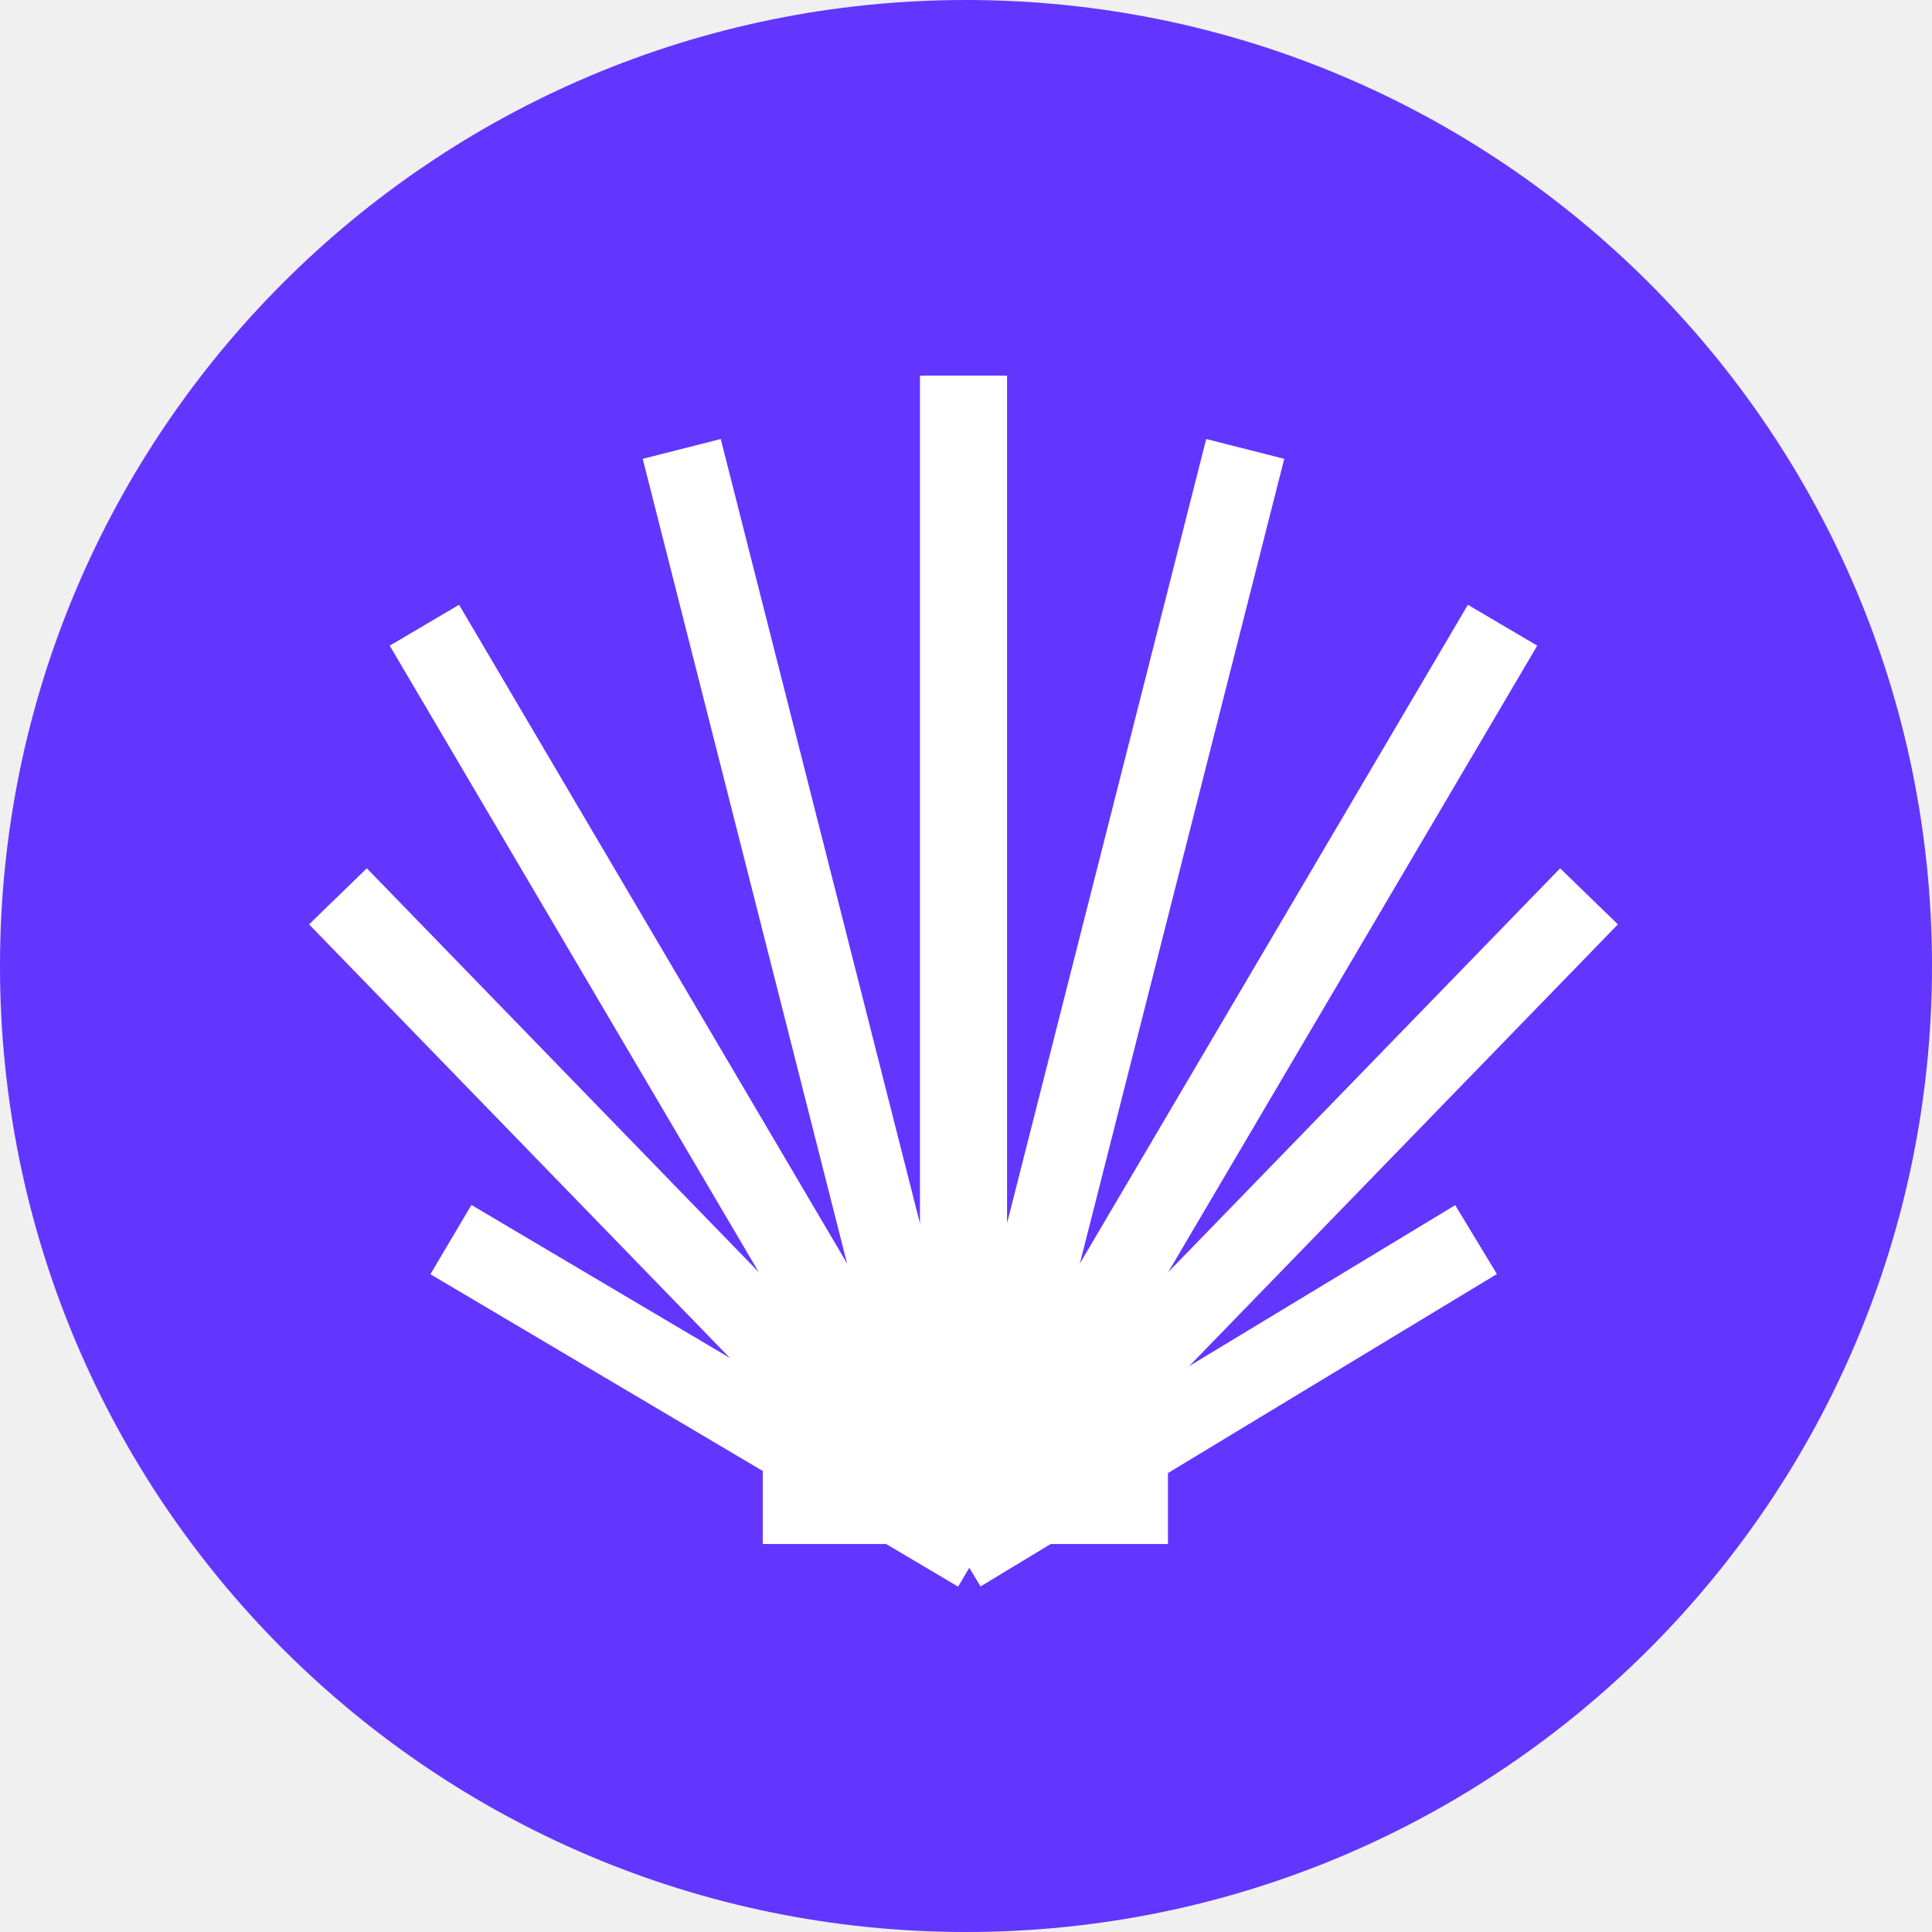
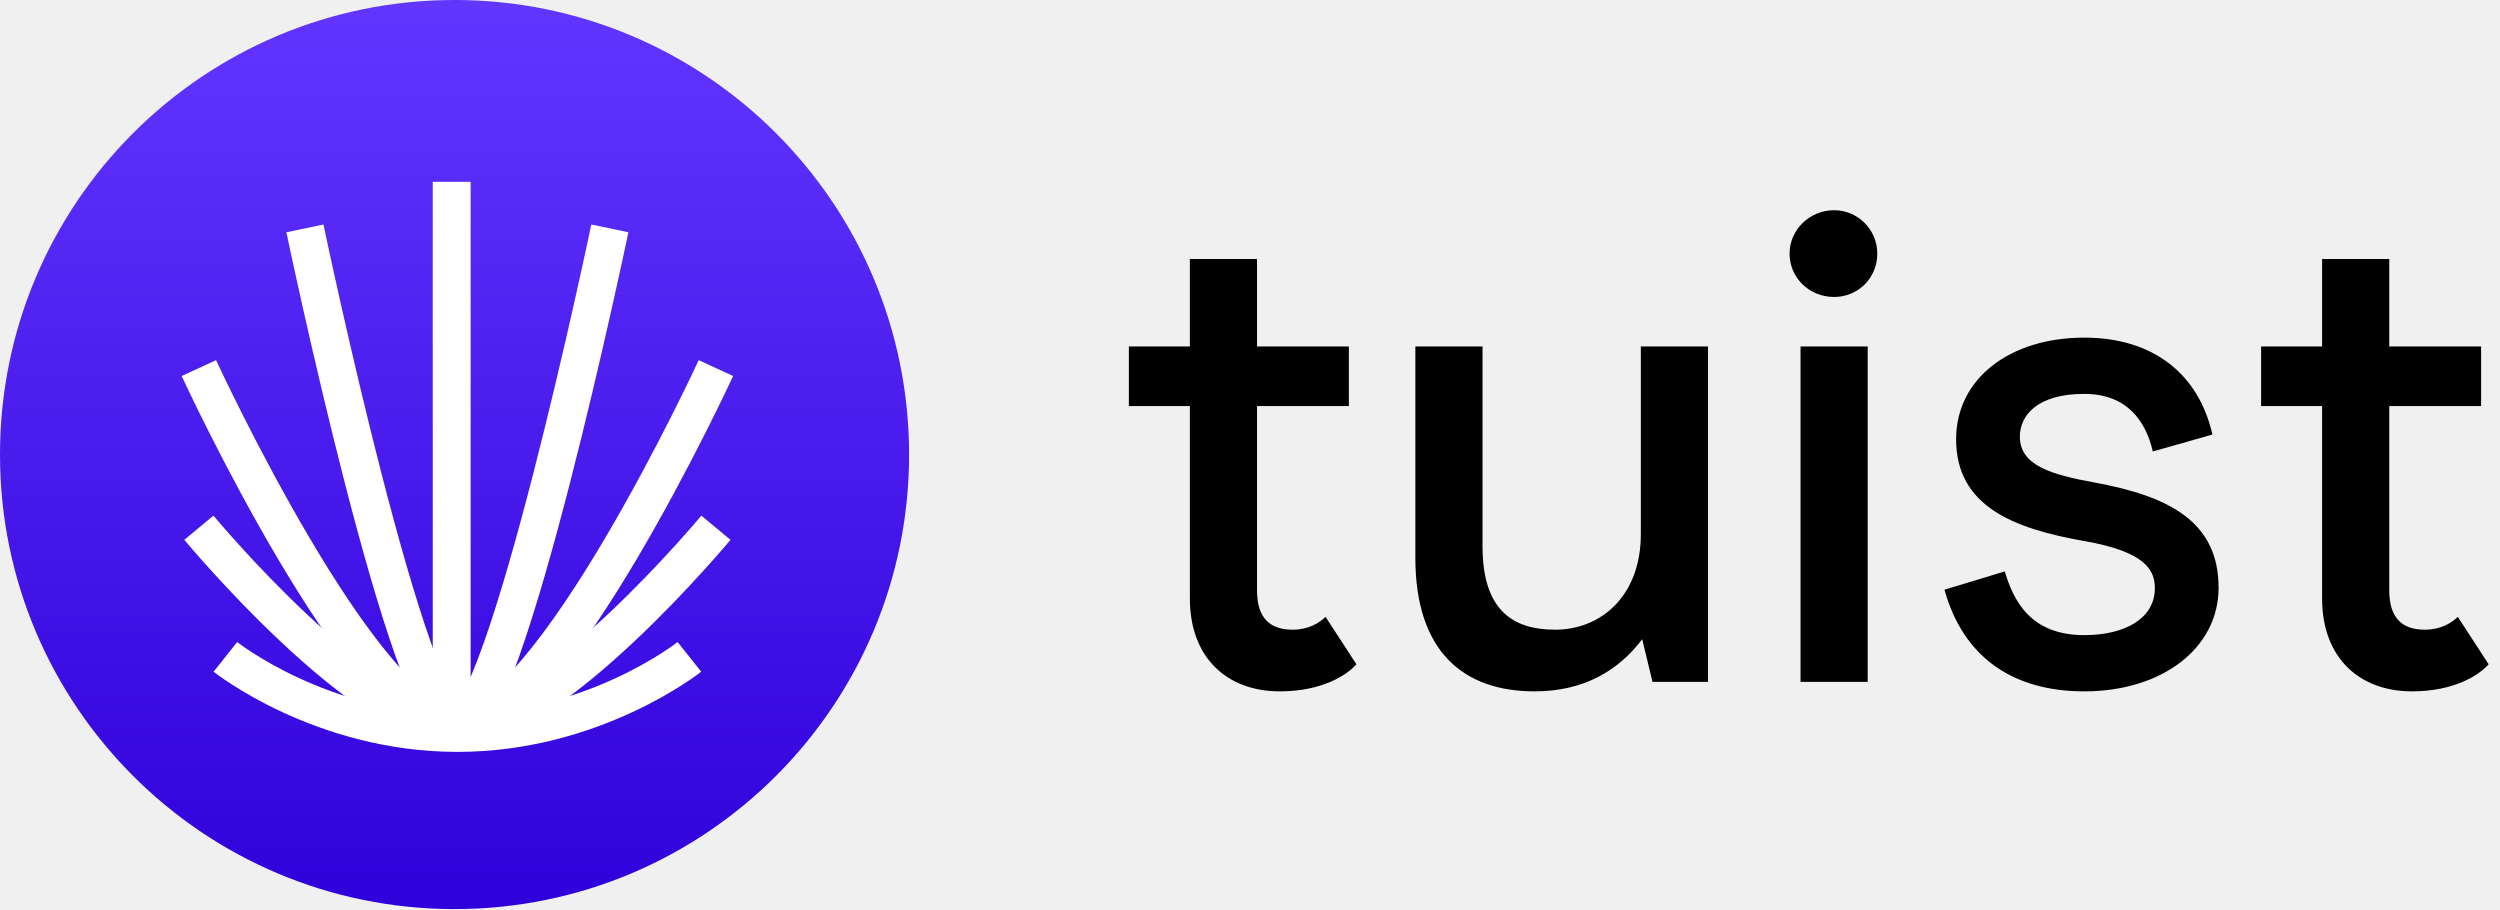
- <svg xmlns="http://www.w3.org/2000/svg" width="36" height="36" viewBox="0 0 36 36" fill="none">
-   <circle cx="18" cy="18" r="18" fill="#6236FF" />
-   <path d="M18.015 28.447V7" stroke="white" stroke-width="1.5" />
-   <path d="M18.074 28.559L23.203 8.365" stroke="white" stroke-width="1.5" />
-   <path d="M18.004 28.617L27.998 11.65" stroke="white" stroke-width="1.5" />
-   <path d="M18.029 28.634L29.609 16.702" stroke="white" stroke-width="1.5" />
-   <path d="M17.883 28.919L27.504 23.098" stroke="white" stroke-width="1.5" />
-   <path d="M17.892 28.447V7" stroke="white" stroke-width="1.5" />
-   <path d="M17.832 28.559L12.703 8.365" stroke="white" stroke-width="1.5" />
-   <path d="M17.902 28.617L7.908 11.65" stroke="white" stroke-width="1.5" />
-   <path d="M17.877 28.634L6.297 16.702" stroke="white" stroke-width="1.5" />
-   <path d="M18.235 28.919L8.402 23.098" stroke="white" stroke-width="1.5" />
-   <rect x="14.213" y="26.77" width="7.55" height="2" fill="white" />
+ <svg xmlns="http://www.w3.org/2000/svg" width="99" height="36" viewBox="0 0 99 36" fill="none">
+   <circle cx="18" cy="18" r="18" fill="url(#paint0_linear)" />
+   <path fill-rule="evenodd" clip-rule="evenodd" d="M72.631 11.76C73.581 11.76 74.341 11.009 74.341 10.043C74.341 9.103 73.581 8.325 72.631 8.325C71.654 8.325 70.867 9.103 70.867 10.043C70.867 11.009 71.654 11.76 72.631 11.76ZM53.714 26.305C53.334 26.735 52.357 27.378 50.674 27.378C48.611 27.378 47.119 26.064 47.119 23.702V16.081H44.703V13.719H47.119V10.257H49.778V13.719H53.415V16.081H49.778V23.38C49.778 24.48 50.294 24.936 51.19 24.936C51.814 24.936 52.248 24.668 52.492 24.427L53.714 26.305ZM65.031 25.312C64.082 26.573 62.697 27.378 60.77 27.378C57.921 27.378 56.048 25.768 56.048 22.092V13.719H58.708V21.636C58.708 24.212 59.956 24.936 61.585 24.936C63.403 24.936 64.977 23.595 64.977 21.153V13.719H67.637V27.003H65.439L65.031 25.312ZM73.961 13.719V27.003H71.301V13.719H73.961ZM82.537 27.378C85.631 27.378 87.856 25.661 87.856 23.273C87.856 20.643 85.875 19.65 82.971 19.113C81.18 18.791 79.986 18.415 79.986 17.288C79.986 16.483 80.637 15.598 82.537 15.598C84.247 15.598 84.98 16.698 85.251 17.879L87.612 17.208C87.07 14.819 85.278 13.37 82.537 13.37C79.606 13.37 77.462 14.98 77.462 17.395C77.462 20.079 79.796 20.938 82.51 21.421C85.007 21.85 85.332 22.602 85.332 23.299C85.332 24.48 84.165 25.151 82.537 25.151C80.42 25.151 79.742 23.809 79.389 22.628L77 23.353C77.733 25.983 79.66 27.378 82.537 27.378ZM98.55 26.305C98.17 26.735 97.193 27.378 95.51 27.378C93.448 27.378 91.955 26.064 91.955 23.702V16.081H89.54V13.719H91.955V10.257H94.615V13.719H98.252V16.081H94.615V23.38C94.615 24.48 95.13 24.936 96.026 24.936C96.65 24.936 97.085 24.668 97.329 24.427L98.55 26.305Z" fill="black" />
+   <path d="M8.925 26.012C8.925 26.012 12.713 29.025 18.113 29.025C23.512 29.025 27.3 26.012 27.3 26.012" stroke="white" stroke-width="1.5" />
+   <path d="M7.875 20.898C7.875 20.898 14.438 28.8 18.113 28.8C21.788 28.8 28.35 20.898 28.35 20.898" stroke="white" stroke-width="1.5" />
+   <path d="M7.875 14.576C7.875 14.576 14.438 28.8 18.113 28.8C21.788 28.8 28.35 14.576 28.35 14.576" stroke="white" stroke-width="1.5" />
+   <path d="M12.075 9.044C12.075 9.044 16.2 28.8 18.113 28.8C20.025 28.8 24.15 9.044 24.15 9.044" stroke="white" stroke-width="1.5" />
+   <line x1="17.887" y1="28.8" x2="17.887" y2="7.2" stroke="white" stroke-width="1.5" />
+   <defs>
+     <linearGradient id="paint0_linear" x1="18" y1="0" x2="18" y2="36" gradientUnits="userSpaceOnUse">
+       <stop stop-color="#6236FF" />
+       <stop offset="1" stop-color="#3000DA" />
+     </linearGradient>
+   </defs>
</svg>
